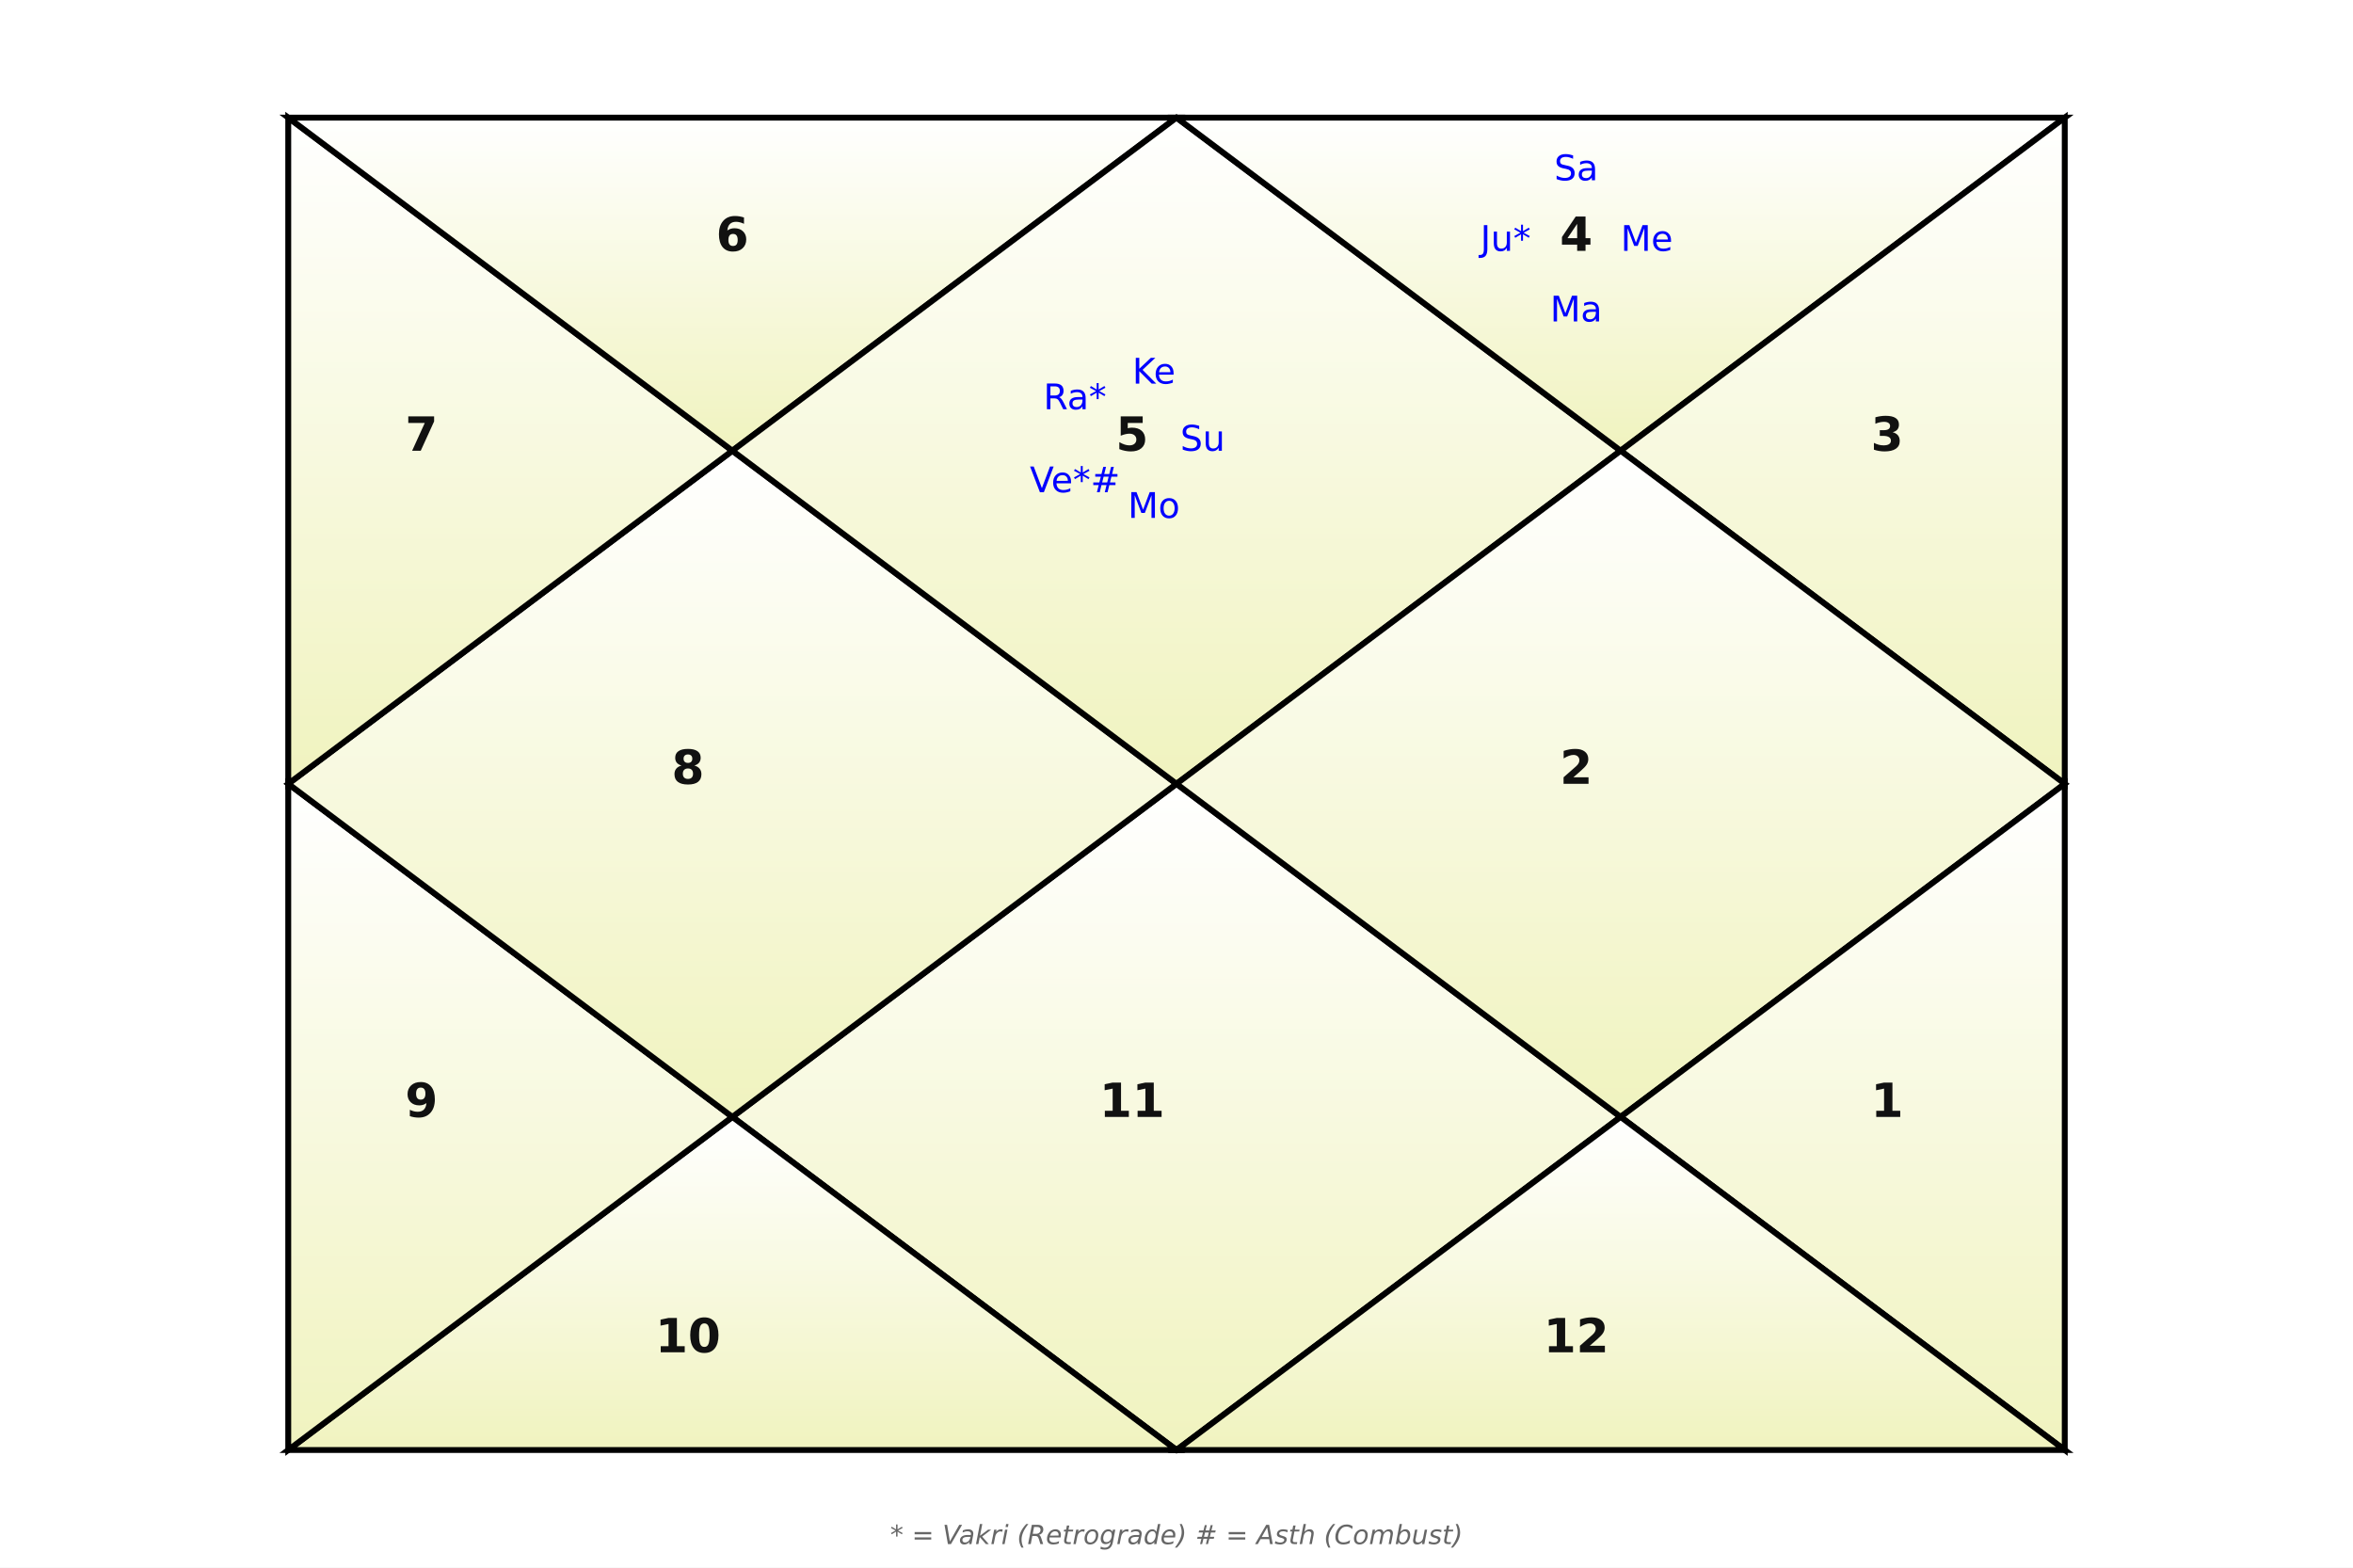
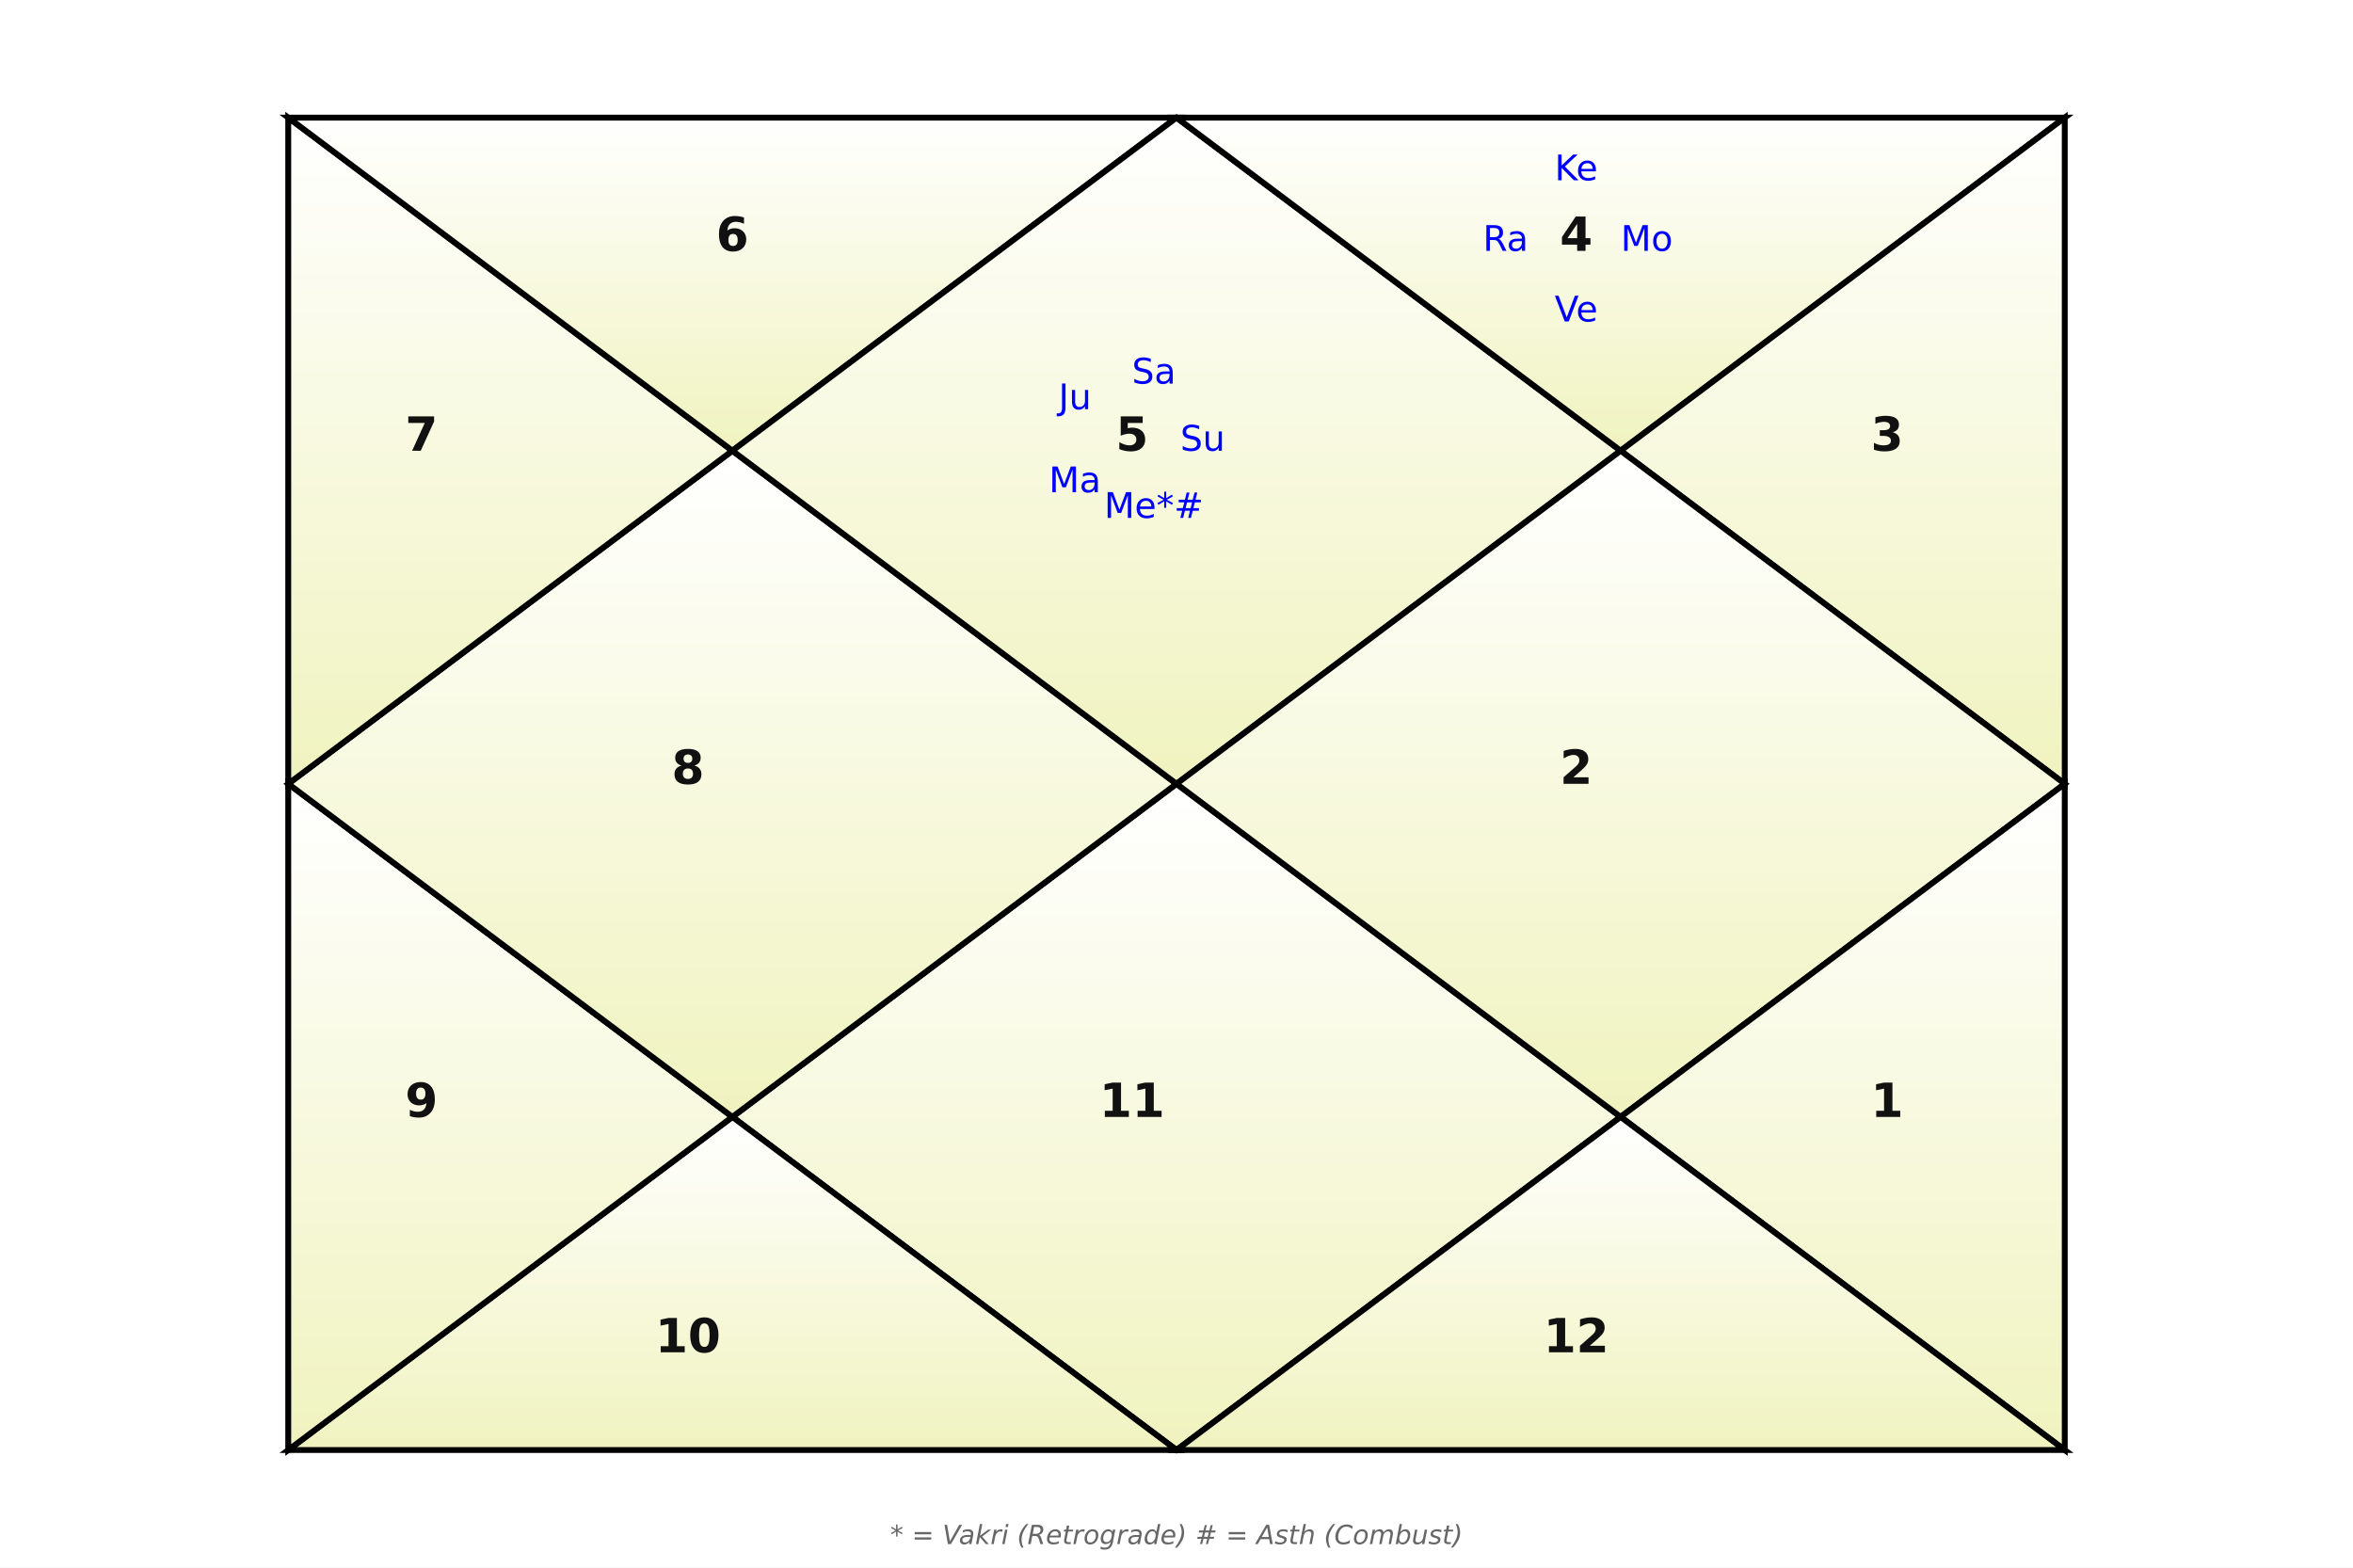
<svg xmlns="http://www.w3.org/2000/svg" baseProfile="full" height="100%" version="1.1" viewBox="0 0 800 533" width="100%">
  <defs>
    <linearGradient id="houseGrad" x1="0" x2="0" y1="0" y2="1">
      <stop offset="0" stop-color="white" />
      <stop offset="1" stop-color="#f0f3bf" />
    </linearGradient>
  </defs>
  <rect fill="white" height="533" width="800" x="0" y="0" />
  <polygon fill="url(#houseGrad)" points="249.0,379.75 400.0,493.0 551.0,379.75 400.0,266.5" stroke="#000" stroke-width="2" />
  <polygon fill="url(#houseGrad)" points="249.0,379.75 98.0,493.0 400.0,493.0" stroke="#000" stroke-width="2" />
  <polygon fill="url(#houseGrad)" points="98.0,266.5 98.0,493.0 249.0,379.75" stroke="#000" stroke-width="2" />
  <polygon fill="url(#houseGrad)" points="98.0,266.5 249.0,379.75 400.0,266.5 249.0,153.25" stroke="#000" stroke-width="2" />
  <polygon fill="url(#houseGrad)" points="98.0,40.0 98.0,266.5 249.0,153.25" stroke="#000" stroke-width="2" />
  <polygon fill="url(#houseGrad)" points="98.0,40.0 249.0,153.25 400.0,40.0" stroke="#000" stroke-width="2" />
  <polygon fill="url(#houseGrad)" points="249.0,153.25 400.0,266.5 551.0,153.25 400.0,40.0" stroke="#000" stroke-width="2" />
  <polygon fill="url(#houseGrad)" points="400.0,40.0 551.0,153.25 702.0,40.0" stroke="#000" stroke-width="2" />
  <polygon fill="url(#houseGrad)" points="551.0,153.25 702.0,266.5 702.0,40.0" stroke="#000" stroke-width="2" />
  <polygon fill="url(#houseGrad)" points="551.0,153.25 400.0,266.5 551.0,379.75 702.0,266.5" stroke="#000" stroke-width="2" />
  <polygon fill="url(#houseGrad)" points="551.0,379.75 702.0,493.0 702.0,266.5" stroke="#000" stroke-width="2" />
  <polygon fill="url(#houseGrad)" points="551.0,379.75 400.0,493.0 702.0,493.0" stroke="#000" stroke-width="2" />
  <text fill="#111111" font-family="DejaVu Sans, Arial, sans-serif" font-size="16" font-weight="bold" text-anchor="middle" x="384.9" y="153.25">5</text>
  <text fill="#0000ff" font-family="DejaVu Sans, Arial, sans-serif" font-size="12" text-anchor="middle" x="408.9" y="153.25">Su</text>
-   <text fill="#0000ff" font-family="DejaVu Sans, Arial, sans-serif" font-size="12" text-anchor="middle" x="392.316" y="176.075">Mo</text>
-   <text fill="#0000ff" font-family="DejaVu Sans, Arial, sans-serif" font-size="12" text-anchor="middle" x="365.484" y="167.357">Ve*#</text>
-   <text fill="#0000ff" font-family="DejaVu Sans, Arial, sans-serif" font-size="12" text-anchor="middle" x="365.484" y="139.143">Ra*</text>
-   <text fill="#0000ff" font-family="DejaVu Sans, Arial, sans-serif" font-size="12" text-anchor="middle" x="392.316" y="130.425">Ke</text>
+   <text fill="#0000ff" font-family="DejaVu Sans, Arial, sans-serif" font-size="12" text-anchor="middle" x="392.316" y="176.075">Me*#</text>
+   <text fill="#0000ff" font-family="DejaVu Sans, Arial, sans-serif" font-size="12" text-anchor="middle" x="365.484" y="167.357">Ma</text>
+   <text fill="#0000ff" font-family="DejaVu Sans, Arial, sans-serif" font-size="12" text-anchor="middle" x="365.484" y="139.143">Ju</text>
+   <text fill="#0000ff" font-family="DejaVu Sans, Arial, sans-serif" font-size="12" text-anchor="middle" x="392.316" y="130.425">Sa</text>
  <text fill="#111111" font-family="DejaVu Sans, Arial, sans-serif" font-size="16" font-weight="bold" text-anchor="middle" x="249.0" y="85.3">6</text>
  <text fill="#111111" font-family="DejaVu Sans, Arial, sans-serif" font-size="16" font-weight="bold" text-anchor="middle" x="143.3" y="153.25">7</text>
  <text fill="#111111" font-family="DejaVu Sans, Arial, sans-serif" font-size="16" font-weight="bold" text-anchor="middle" x="233.9" y="266.5">8</text>
  <text fill="#111111" font-family="DejaVu Sans, Arial, sans-serif" font-size="16" font-weight="bold" text-anchor="middle" x="143.3" y="379.75">9</text>
  <text fill="#111111" font-family="DejaVu Sans, Arial, sans-serif" font-size="16" font-weight="bold" text-anchor="middle" x="233.9" y="459.78">10</text>
  <text fill="#111111" font-family="DejaVu Sans, Arial, sans-serif" font-size="16" font-weight="bold" text-anchor="middle" x="384.9" y="379.75">11</text>
  <text fill="#111111" font-family="DejaVu Sans, Arial, sans-serif" font-size="16" font-weight="bold" text-anchor="middle" x="535.9" y="459.78">12</text>
  <text fill="#111111" font-family="DejaVu Sans, Arial, sans-serif" font-size="16" font-weight="bold" text-anchor="middle" x="641.6" y="379.75">1</text>
  <text fill="#111111" font-family="DejaVu Sans, Arial, sans-serif" font-size="16" font-weight="bold" text-anchor="middle" x="535.9" y="266.5">2</text>
  <text fill="#111111" font-family="DejaVu Sans, Arial, sans-serif" font-size="16" font-weight="bold" text-anchor="middle" x="641.6" y="153.25">3</text>
  <text fill="#111111" font-family="DejaVu Sans, Arial, sans-serif" font-size="16" font-weight="bold" text-anchor="middle" x="535.9" y="85.3">4</text>
-   <text fill="#0000ff" font-family="DejaVu Sans, Arial, sans-serif" font-size="12" text-anchor="middle" x="559.9" y="85.3">Me</text>
-   <text fill="#0000ff" font-family="DejaVu Sans, Arial, sans-serif" font-size="12" text-anchor="middle" x="535.9" y="109.3">Ma</text>
-   <text fill="#0000ff" font-family="DejaVu Sans, Arial, sans-serif" font-size="12" text-anchor="middle" x="511.9" y="85.3">Ju*</text>
-   <text fill="#0000ff" font-family="DejaVu Sans, Arial, sans-serif" font-size="12" text-anchor="middle" x="535.9" y="61.3">Sa</text>
+   <text fill="#0000ff" font-family="DejaVu Sans, Arial, sans-serif" font-size="12" text-anchor="middle" x="559.9" y="85.3">Mo</text>
+   <text fill="#0000ff" font-family="DejaVu Sans, Arial, sans-serif" font-size="12" text-anchor="middle" x="535.9" y="109.3">Ve</text>
+   <text fill="#0000ff" font-family="DejaVu Sans, Arial, sans-serif" font-size="12" text-anchor="middle" x="511.9" y="85.3">Ra</text>
+   <text fill="#0000ff" font-family="DejaVu Sans, Arial, sans-serif" font-size="12" text-anchor="middle" x="535.9" y="61.3">Ke</text>
  <text fill="#666" font-family="DejaVu Sans" font-size="9" font-style="italic" text-anchor="middle" x="400.0" y="525">* = Vakri (Retrograde)  # = Asth (Combust)</text>
</svg>
